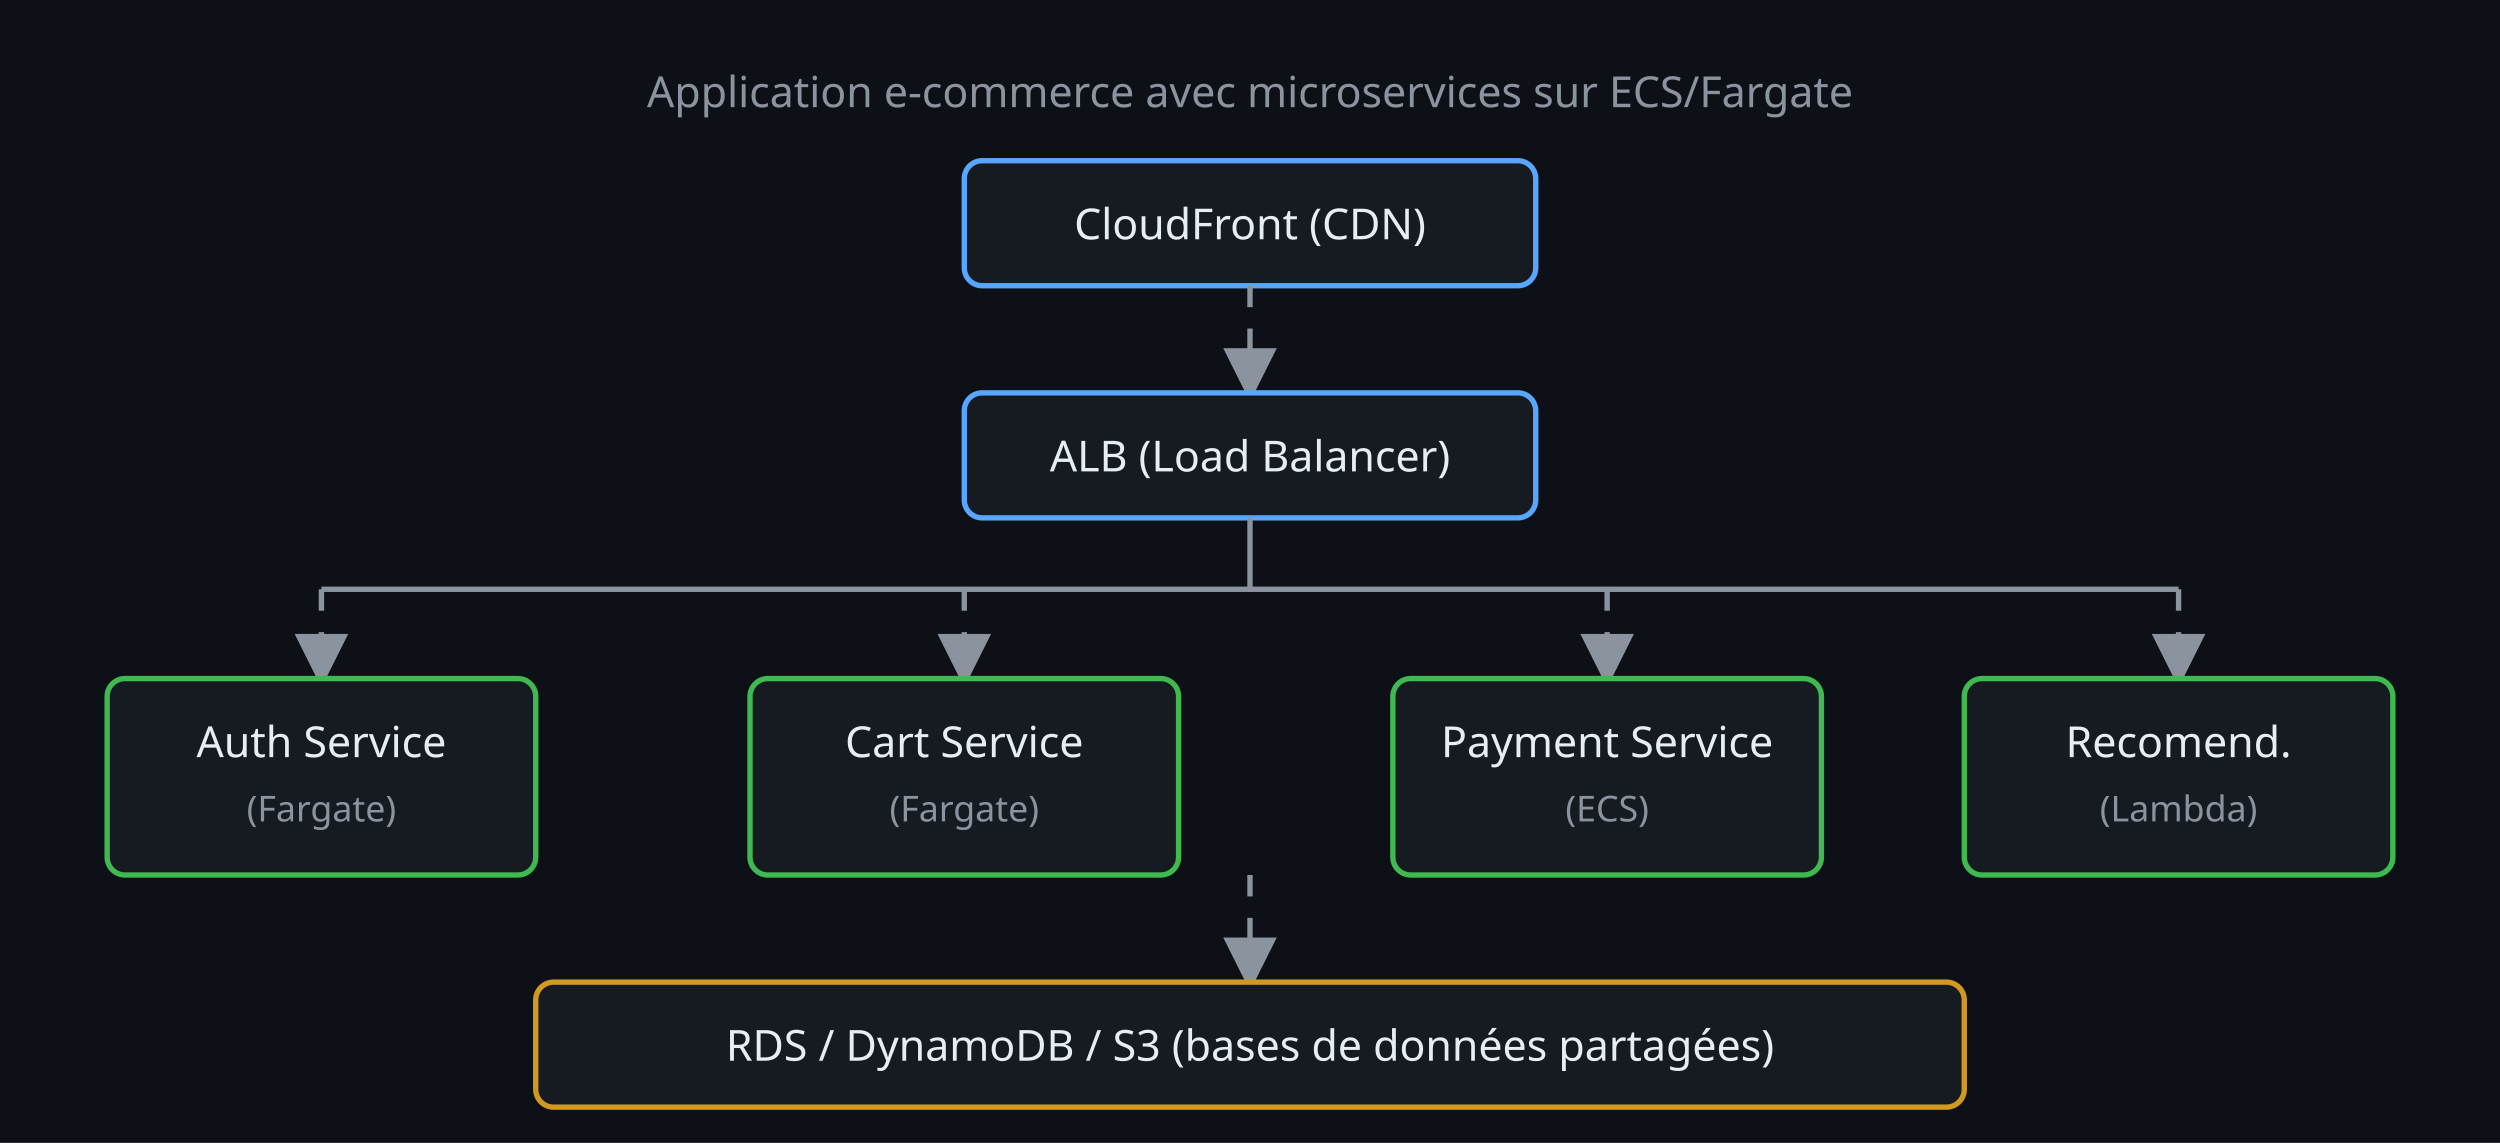
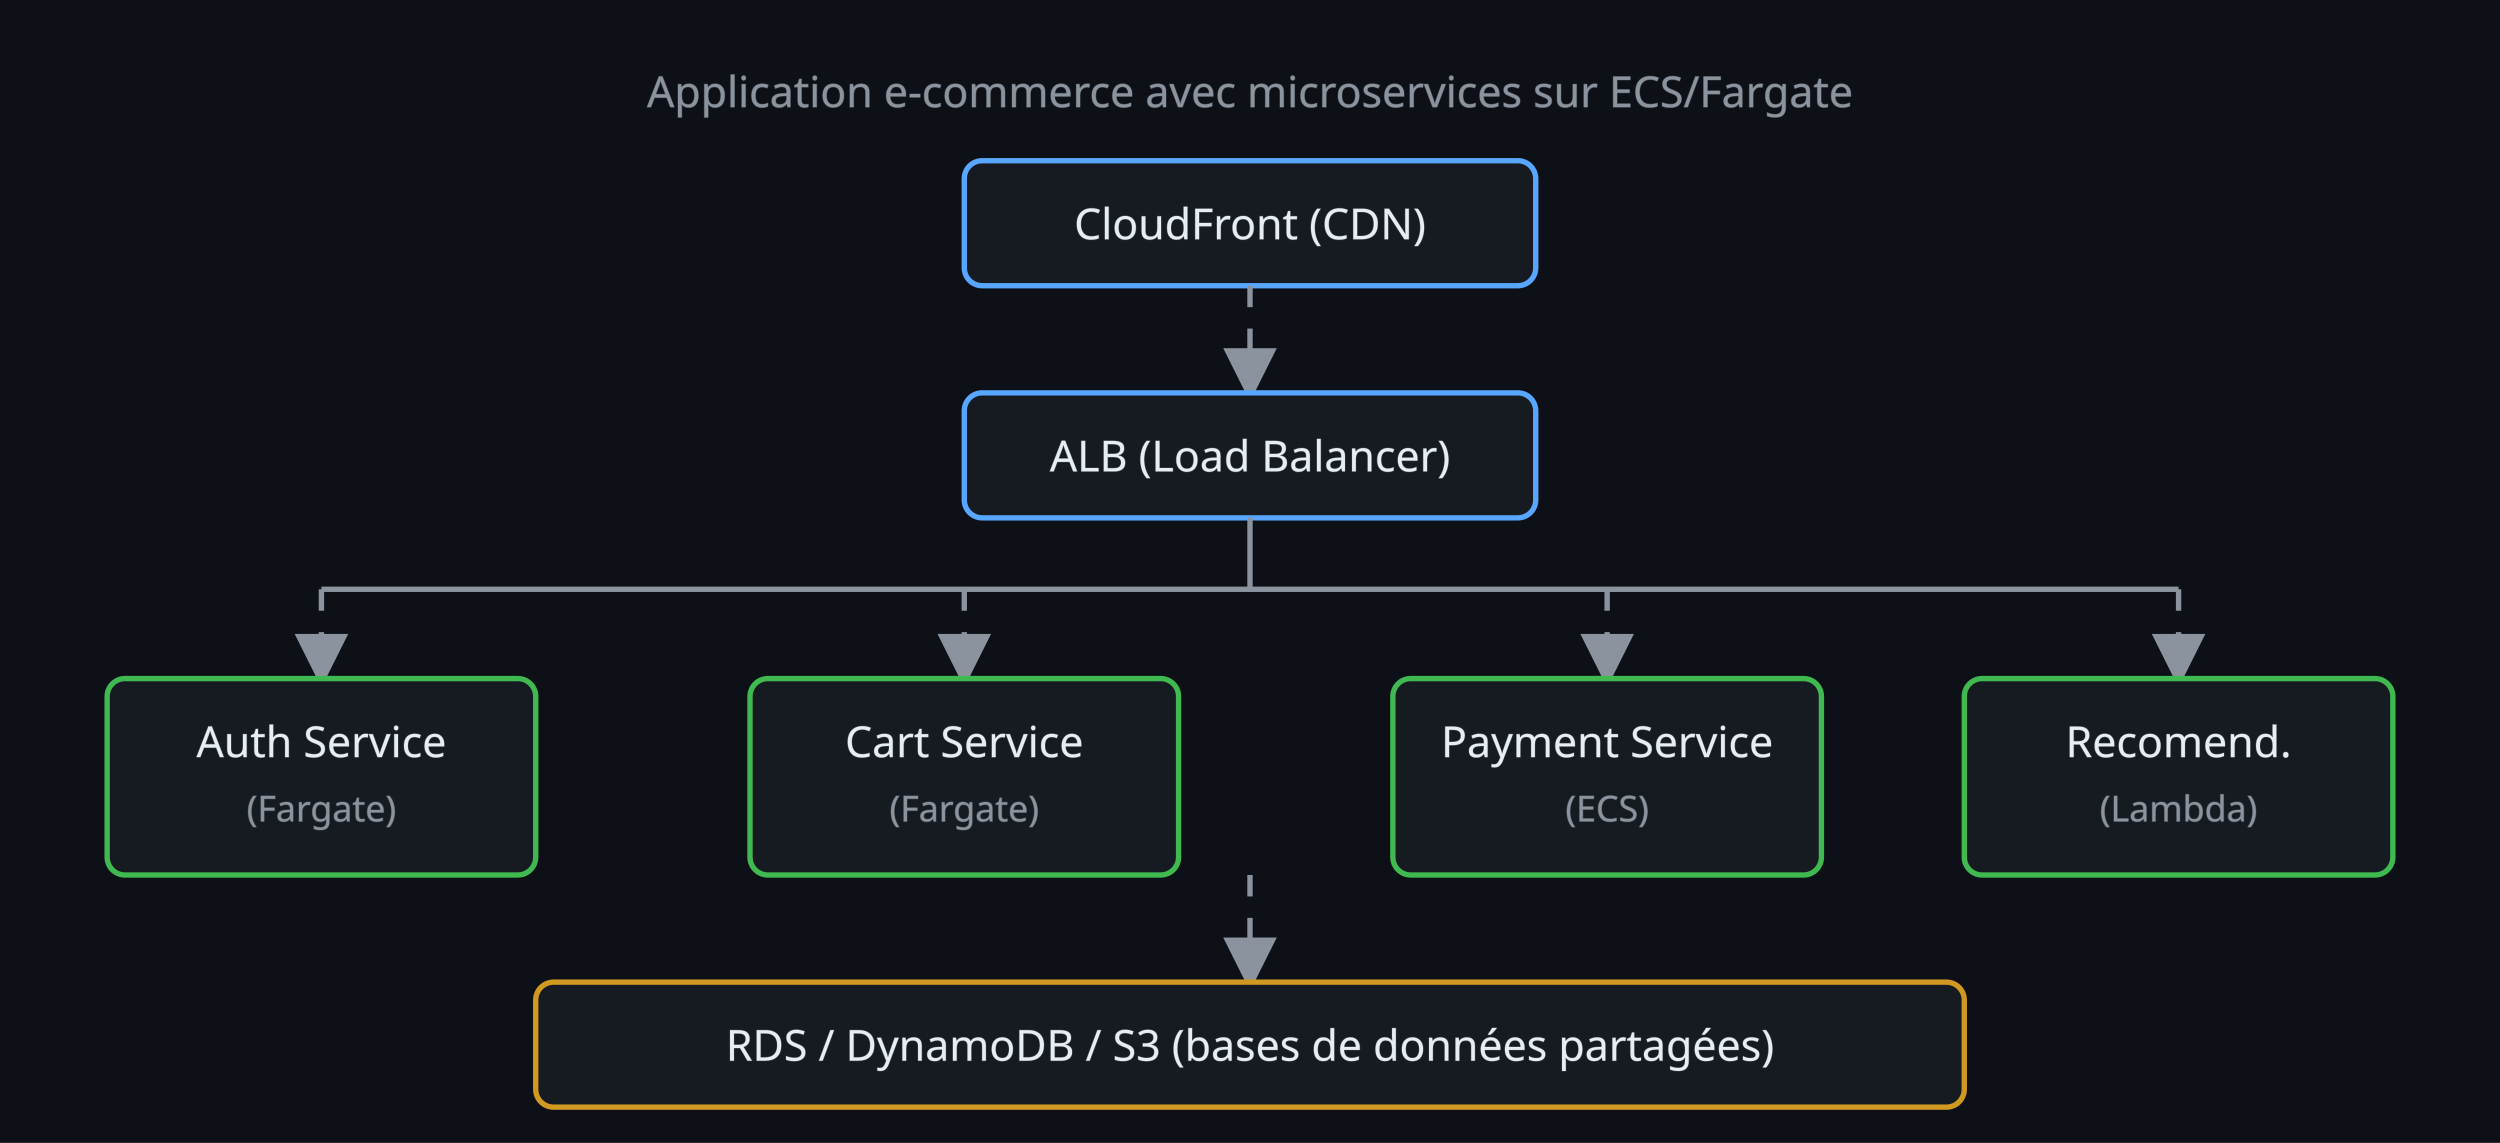
- <svg xmlns="http://www.w3.org/2000/svg" viewBox="0 0 700 320" font-family="system-ui, sans-serif">
+ <svg xmlns="http://www.w3.org/2000/svg" viewBox="0 0 700 320" font-family="system-ui, sans-serif" role="img" aria-labelledby="dawan-title dawan-desc">
+   <style id="dawan-adaptive-accessibility">
+   svg { color-scheme: light dark; isolation: isolate; text-rendering: geometricPrecision; }
+   text { font-synthesis: none; paint-order: stroke fill; stroke: rgba(248,250,252,.20); stroke-width: .28px; stroke-linejoin: round; }
+   path, line, polyline, polygon { vector-effect: non-scaling-stroke; }
+   g[id] { transition: filter .18s ease, opacity .18s ease, transform .18s ease; transform-origin: center; }
+   g[id]:hover, g[id]:focus { filter: brightness(1.13) saturate(1.10) drop-shadow(0 2px 3px rgba(14,165,233,.24)); outline: none; }
+   g[id]:hover path[marker-end], g[id]:focus path[marker-end] { stroke-dasharray: 8 5; animation: dawan-flow .8s linear infinite; }
+   .dawan-theme-backdrop { fill: #f8fafc; stroke: #94a3b8; stroke-width: 1.5; }
+   @keyframes dawan-flow { to { stroke-dashoffset: -13; } }
+   @media (prefers-color-scheme: dark) {
+     .dawan-theme-backdrop { stroke: #7dd3fc; }
+     text { stroke: rgba(2,6,23,.28); }
+   }
+   @media (prefers-reduced-motion: reduce) { g[id], g[id] path { transition: none !important; animation: none !important; } }
+   @media print { g[id] { filter: none !important; } }
+ </style>
  <rect width="700" height="320" fill="#0d1117" />
  <text x="350" y="30" text-anchor="middle" fill="#8b949e" font-size="12">Application e-commerce avec microservices sur ECS/Fargate</text>
  <rect x="270" y="45" width="160" height="35" rx="5" fill="#161b22" stroke="#58a6ff" stroke-width="1.5" />
  <text x="350" y="67" text-anchor="middle" fill="#e6edf3" font-size="12">CloudFront (CDN)</text>
  <line class="flow" x1="350" y1="80" x2="350" y2="105" stroke="#8b949e" stroke-width="1.5" marker-end="url(#a9)" />
  <defs>
    <marker id="a9" markerWidth="10" markerHeight="10" refX="5" refY="5" orient="auto">
      <path d="M0,0 L10,5 L0,10 Z" fill="#8b949e" />
    </marker>
    <style>.flow{stroke-dasharray:6 6;animation:move 1.5s linear infinite}@keyframes move{to{stroke-dashoffset:-24}}@media(prefers-reduced-motion:reduce){.flow{animation:none}}</style>
  </defs>
  <rect x="270" y="110" width="160" height="35" rx="5" fill="#161b22" stroke="#58a6ff" stroke-width="1.5" />
  <text x="350" y="132" text-anchor="middle" fill="#e6edf3" font-size="12">ALB (Load Balancer)</text>
  <line x1="350" y1="145" x2="350" y2="165" stroke="#8b949e" stroke-width="1.5" />
  <line x1="90" y1="165" x2="610" y2="165" stroke="#8b949e" stroke-width="1.5" />
  <line class="flow" x1="90" y1="165" x2="90" y2="185" stroke="#8b949e" stroke-width="1.5" marker-end="url(#a9)" />
  <line class="flow" x1="270" y1="165" x2="270" y2="185" stroke="#8b949e" stroke-width="1.5" marker-end="url(#a9)" />
  <line class="flow" x1="450" y1="165" x2="450" y2="185" stroke="#8b949e" stroke-width="1.5" marker-end="url(#a9)" />
  <line class="flow" x1="610" y1="165" x2="610" y2="185" stroke="#8b949e" stroke-width="1.5" marker-end="url(#a9)" />
  <rect x="30" y="190" width="120" height="55" rx="5" fill="#161b22" stroke="#3fb950" stroke-width="1.5" />
  <text x="90" y="212" text-anchor="middle" fill="#e6edf3" font-size="12">Auth Service</text>
  <text x="90" y="230" text-anchor="middle" fill="#8b949e" font-size="10">(Fargate)</text>
  <rect x="210" y="190" width="120" height="55" rx="5" fill="#161b22" stroke="#3fb950" stroke-width="1.5" />
  <text x="270" y="212" text-anchor="middle" fill="#e6edf3" font-size="12">Cart Service</text>
  <text x="270" y="230" text-anchor="middle" fill="#8b949e" font-size="10">(Fargate)</text>
  <rect x="390" y="190" width="120" height="55" rx="5" fill="#161b22" stroke="#3fb950" stroke-width="1.5" />
  <text x="450" y="212" text-anchor="middle" fill="#e6edf3" font-size="12">Payment Service</text>
  <text x="450" y="230" text-anchor="middle" fill="#8b949e" font-size="10">(ECS)</text>
  <rect x="550" y="190" width="120" height="55" rx="5" fill="#161b22" stroke="#3fb950" stroke-width="1.5" />
  <text x="610" y="212" text-anchor="middle" fill="#e6edf3" font-size="12">Recomend.</text>
  <text x="610" y="230" text-anchor="middle" fill="#8b949e" font-size="10">(Lambda)</text>
  <line class="flow" x1="350" y1="245" x2="350" y2="270" stroke="#8b949e" stroke-width="1.5" marker-end="url(#a9)" />
  <rect x="150" y="275" width="400" height="35" rx="5" fill="#161b22" stroke="#d29922" stroke-width="1.5" />
  <text x="350" y="297" text-anchor="middle" fill="#e6edf3" font-size="12">RDS / DynamoDB / S3 (bases de données partagées)</text>
</svg>
